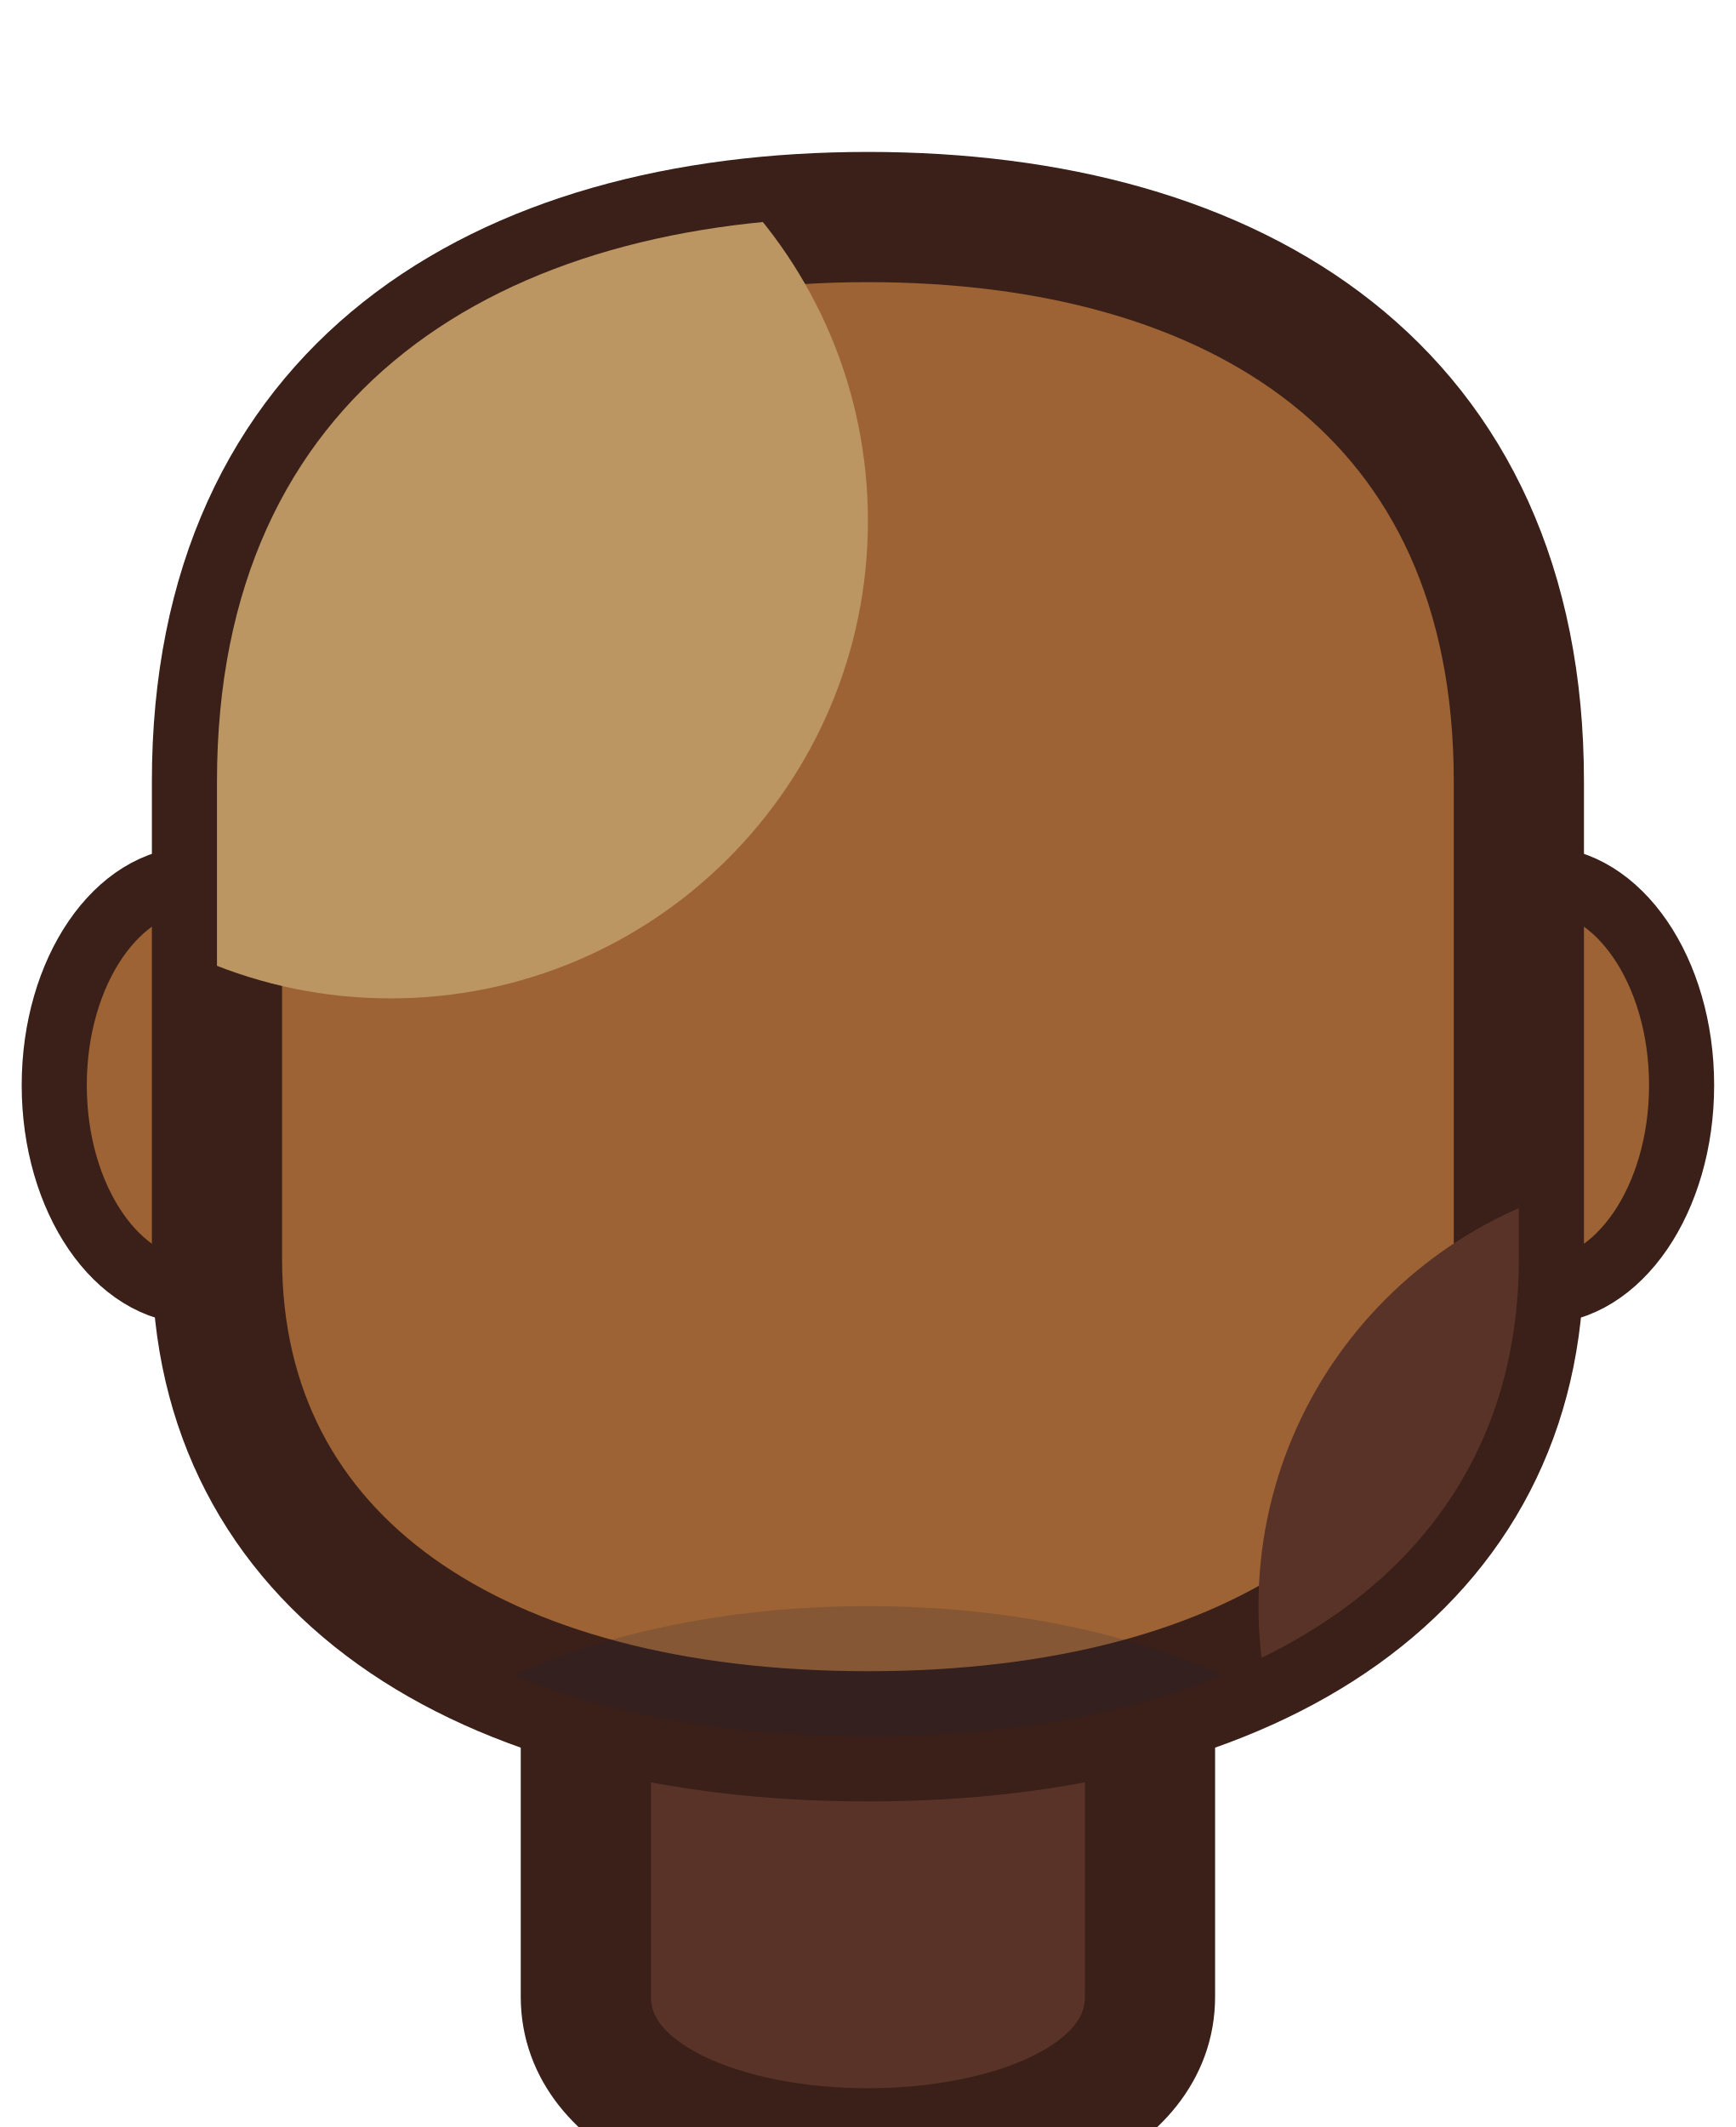
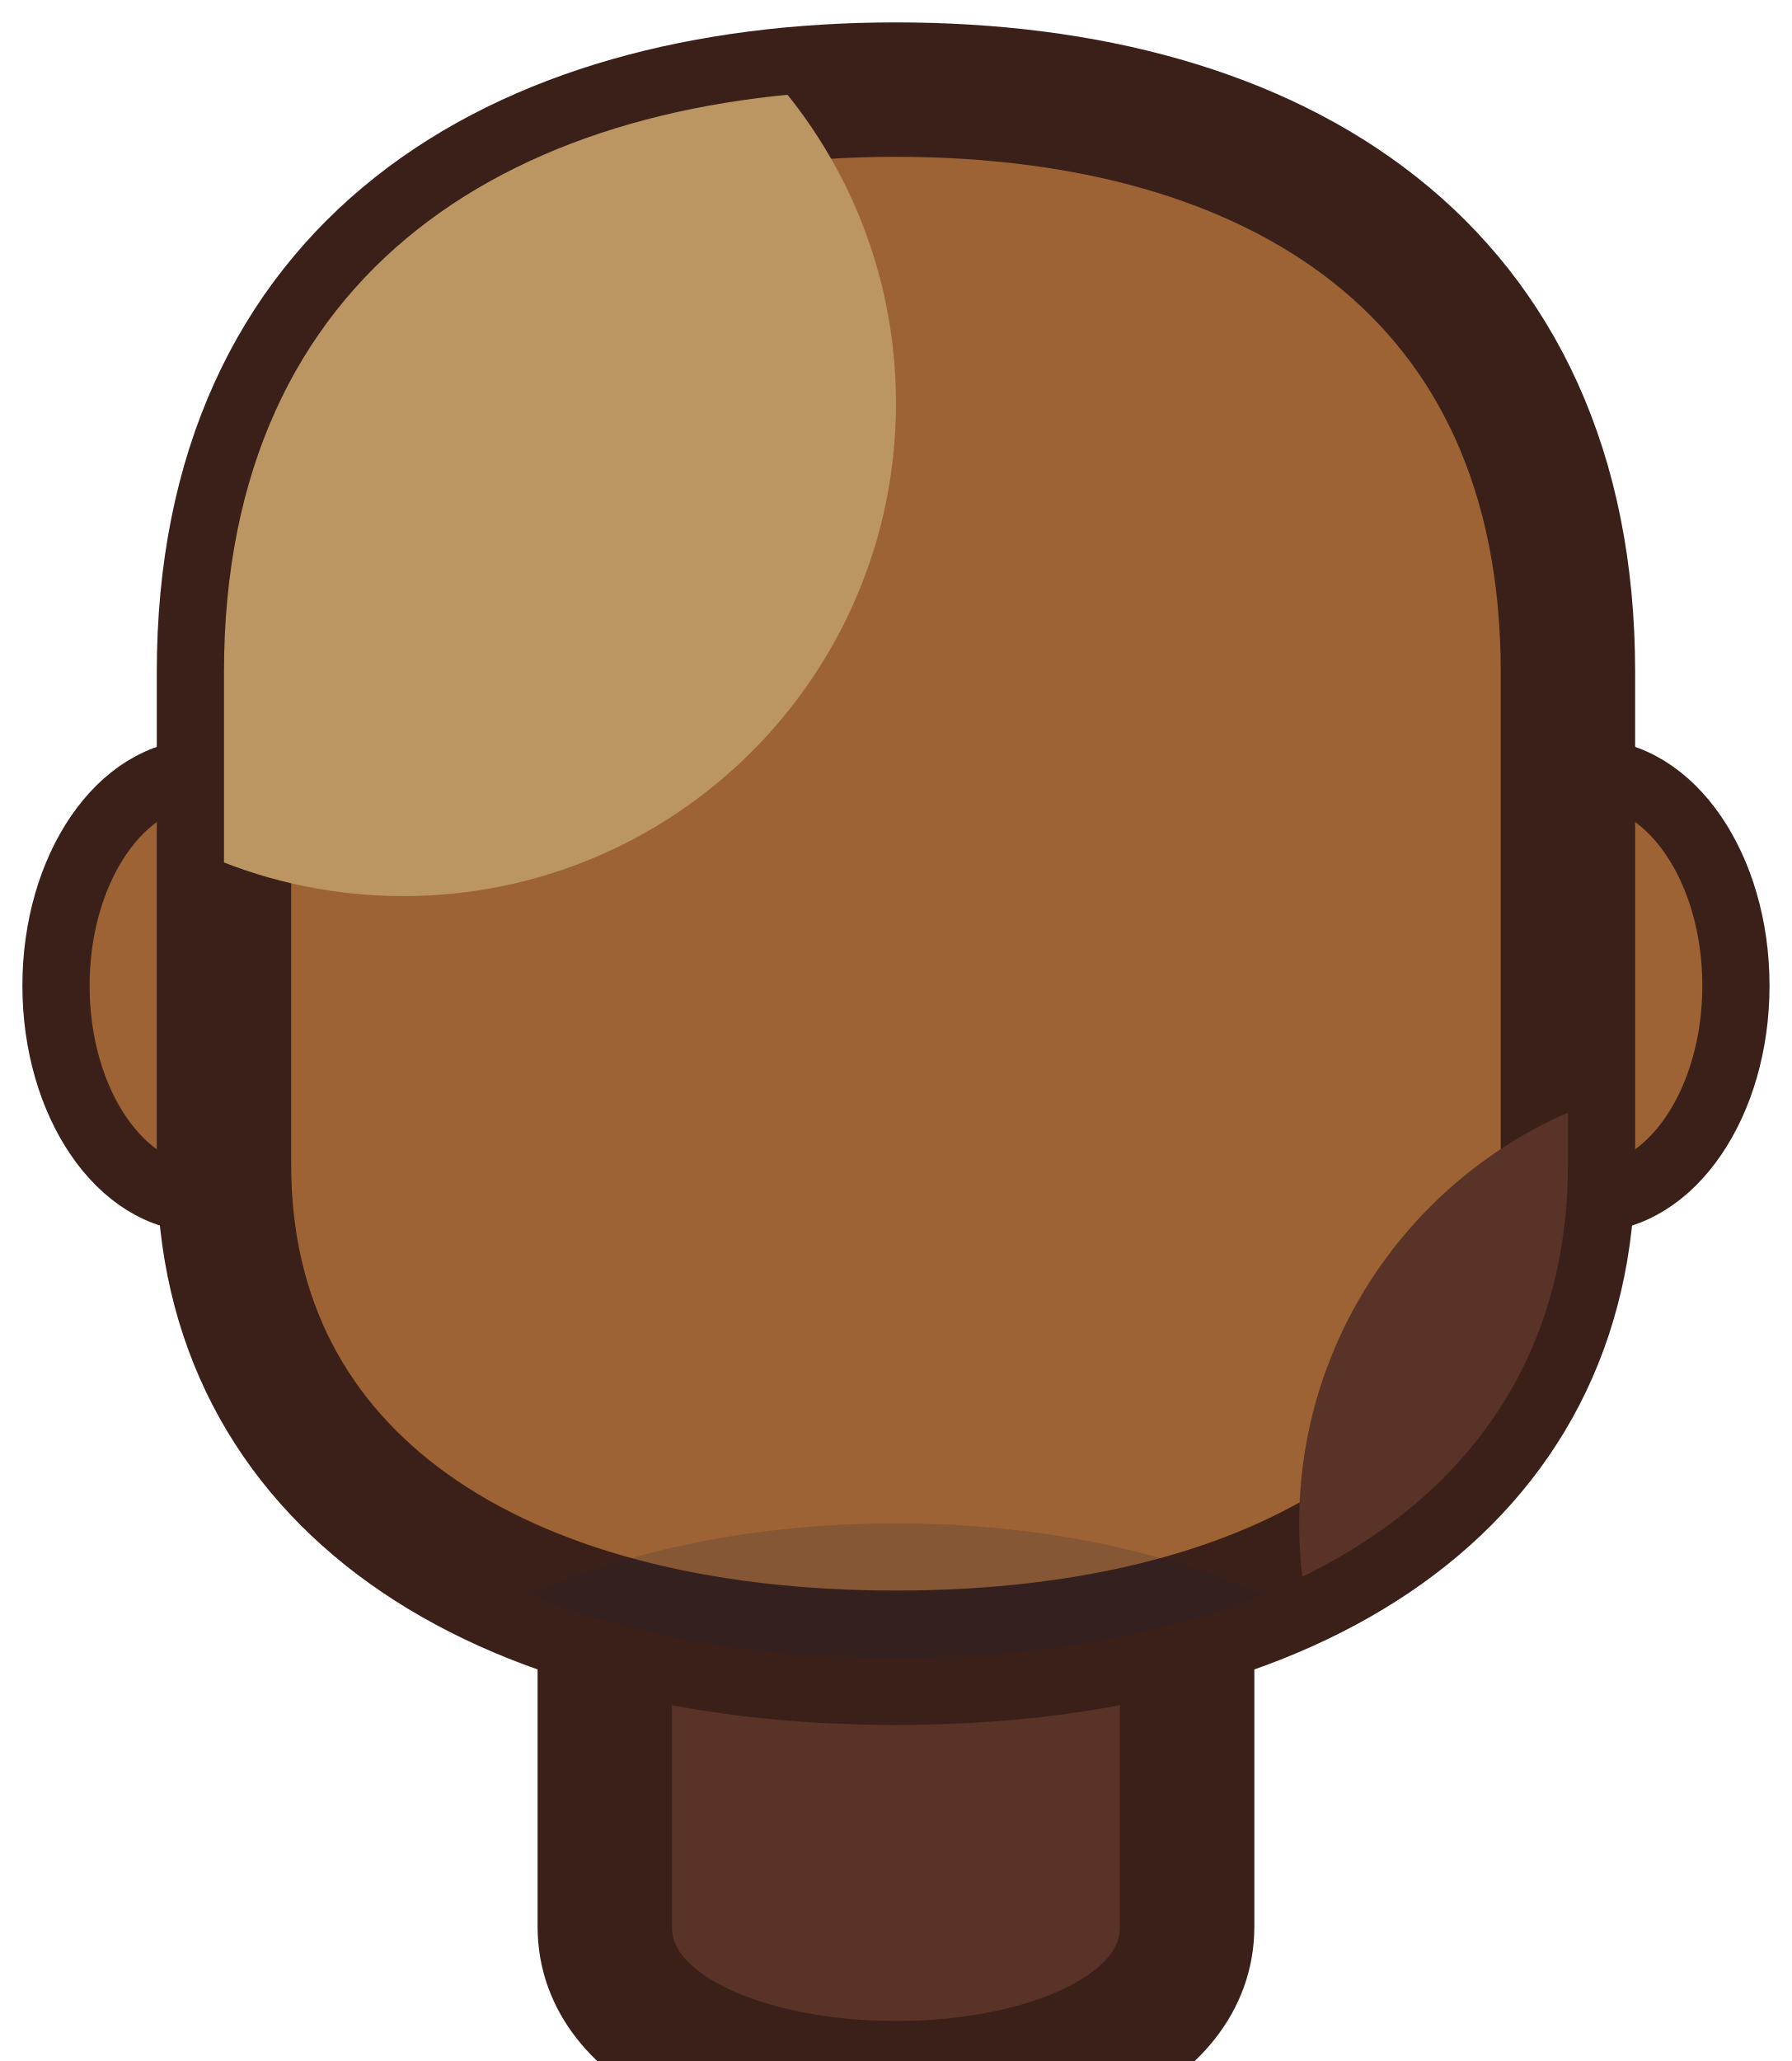
- <svg xmlns="http://www.w3.org/2000/svg" width="80" height="98" viewBox="80 30 80 98" shape-rendering="geometricPrecision">
+ <svg xmlns="http://www.w3.org/2000/svg" width="80" height="92" viewBox="80 36 80 92" shape-rendering="geometricPrecision">
  <path d="M 107,100 L 107,122 C 107,131.62 133,131.62 133,122 L 133,100 C 133,90.38 107,90.38 107,100 Z" fill="#593327" stroke="#3a2018" stroke-width="6" stroke-linecap="round" stroke-linejoin="round" />
  <ellipse cx="89" cy="80" rx="6.5" ry="9.5" fill="#9e6334" stroke="#3a2018" stroke-width="3" />
  <ellipse cx="151" cy="80" rx="6.5" ry="9.5" fill="#9e6334" stroke="#3a2018" stroke-width="3" />
  <path d="M 90,66 C 90,48 103,40 120,40 C 137,40 150,48 150,66 L 150,88 C 150,102 138,110 120,110 C 102,110 90,102 90,88 Z" fill="#9e6334" stroke="#3a2018" stroke-width="6" stroke-linecap="round" stroke-linejoin="round" />
  <defs>
    <clipPath id="hd">
      <path d="M 90,66 C 90,48 103,40 120,40 C 137,40 150,48 150,66 L 150,88 C 150,102 138,110 120,110 C 102,110 90,102 90,88 Z" />
    </clipPath>
  </defs>
  <g clip-path="url(#hd)">
    <ellipse cx="98" cy="54" rx="22" ry="22" fill="#bc9662" />
    <ellipse cx="158" cy="104" rx="20" ry="20" fill="#593327" />
  </g>
  <g clip-path="url(#hd)">
    <ellipse cx="120" cy="116" rx="24" ry="12" fill="#16203a" opacity="0.18" />
  </g>
</svg>
